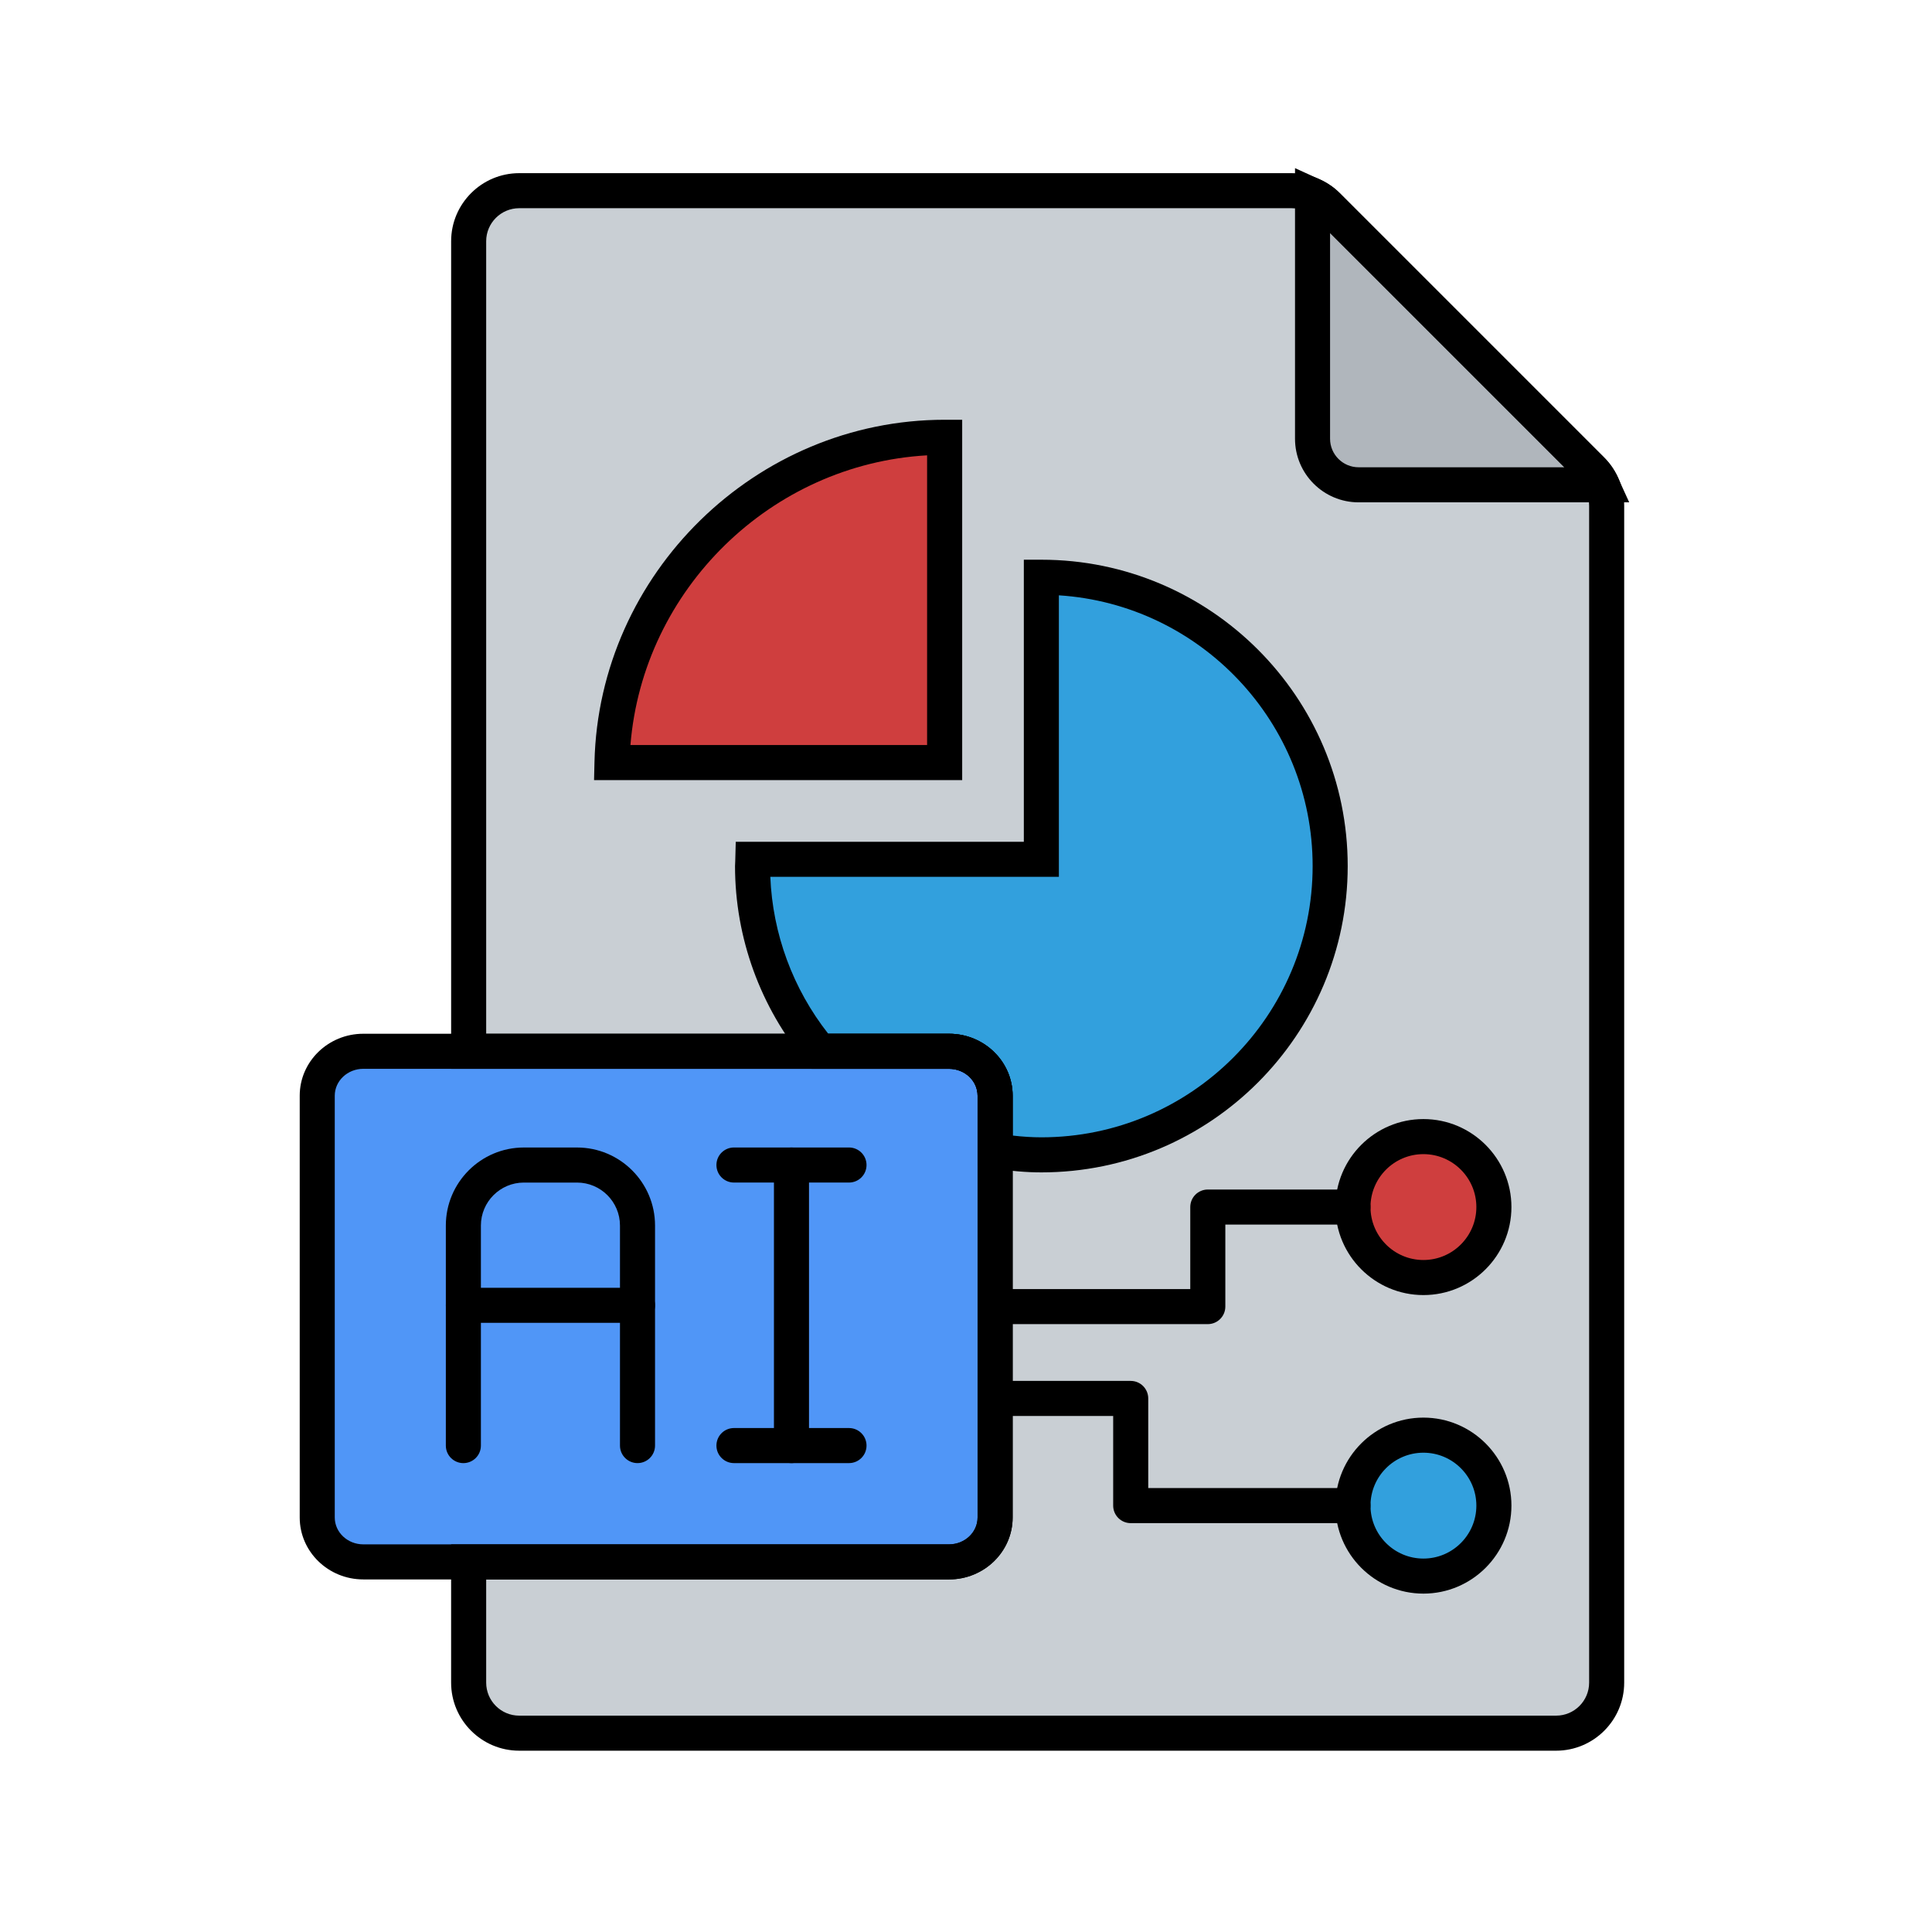
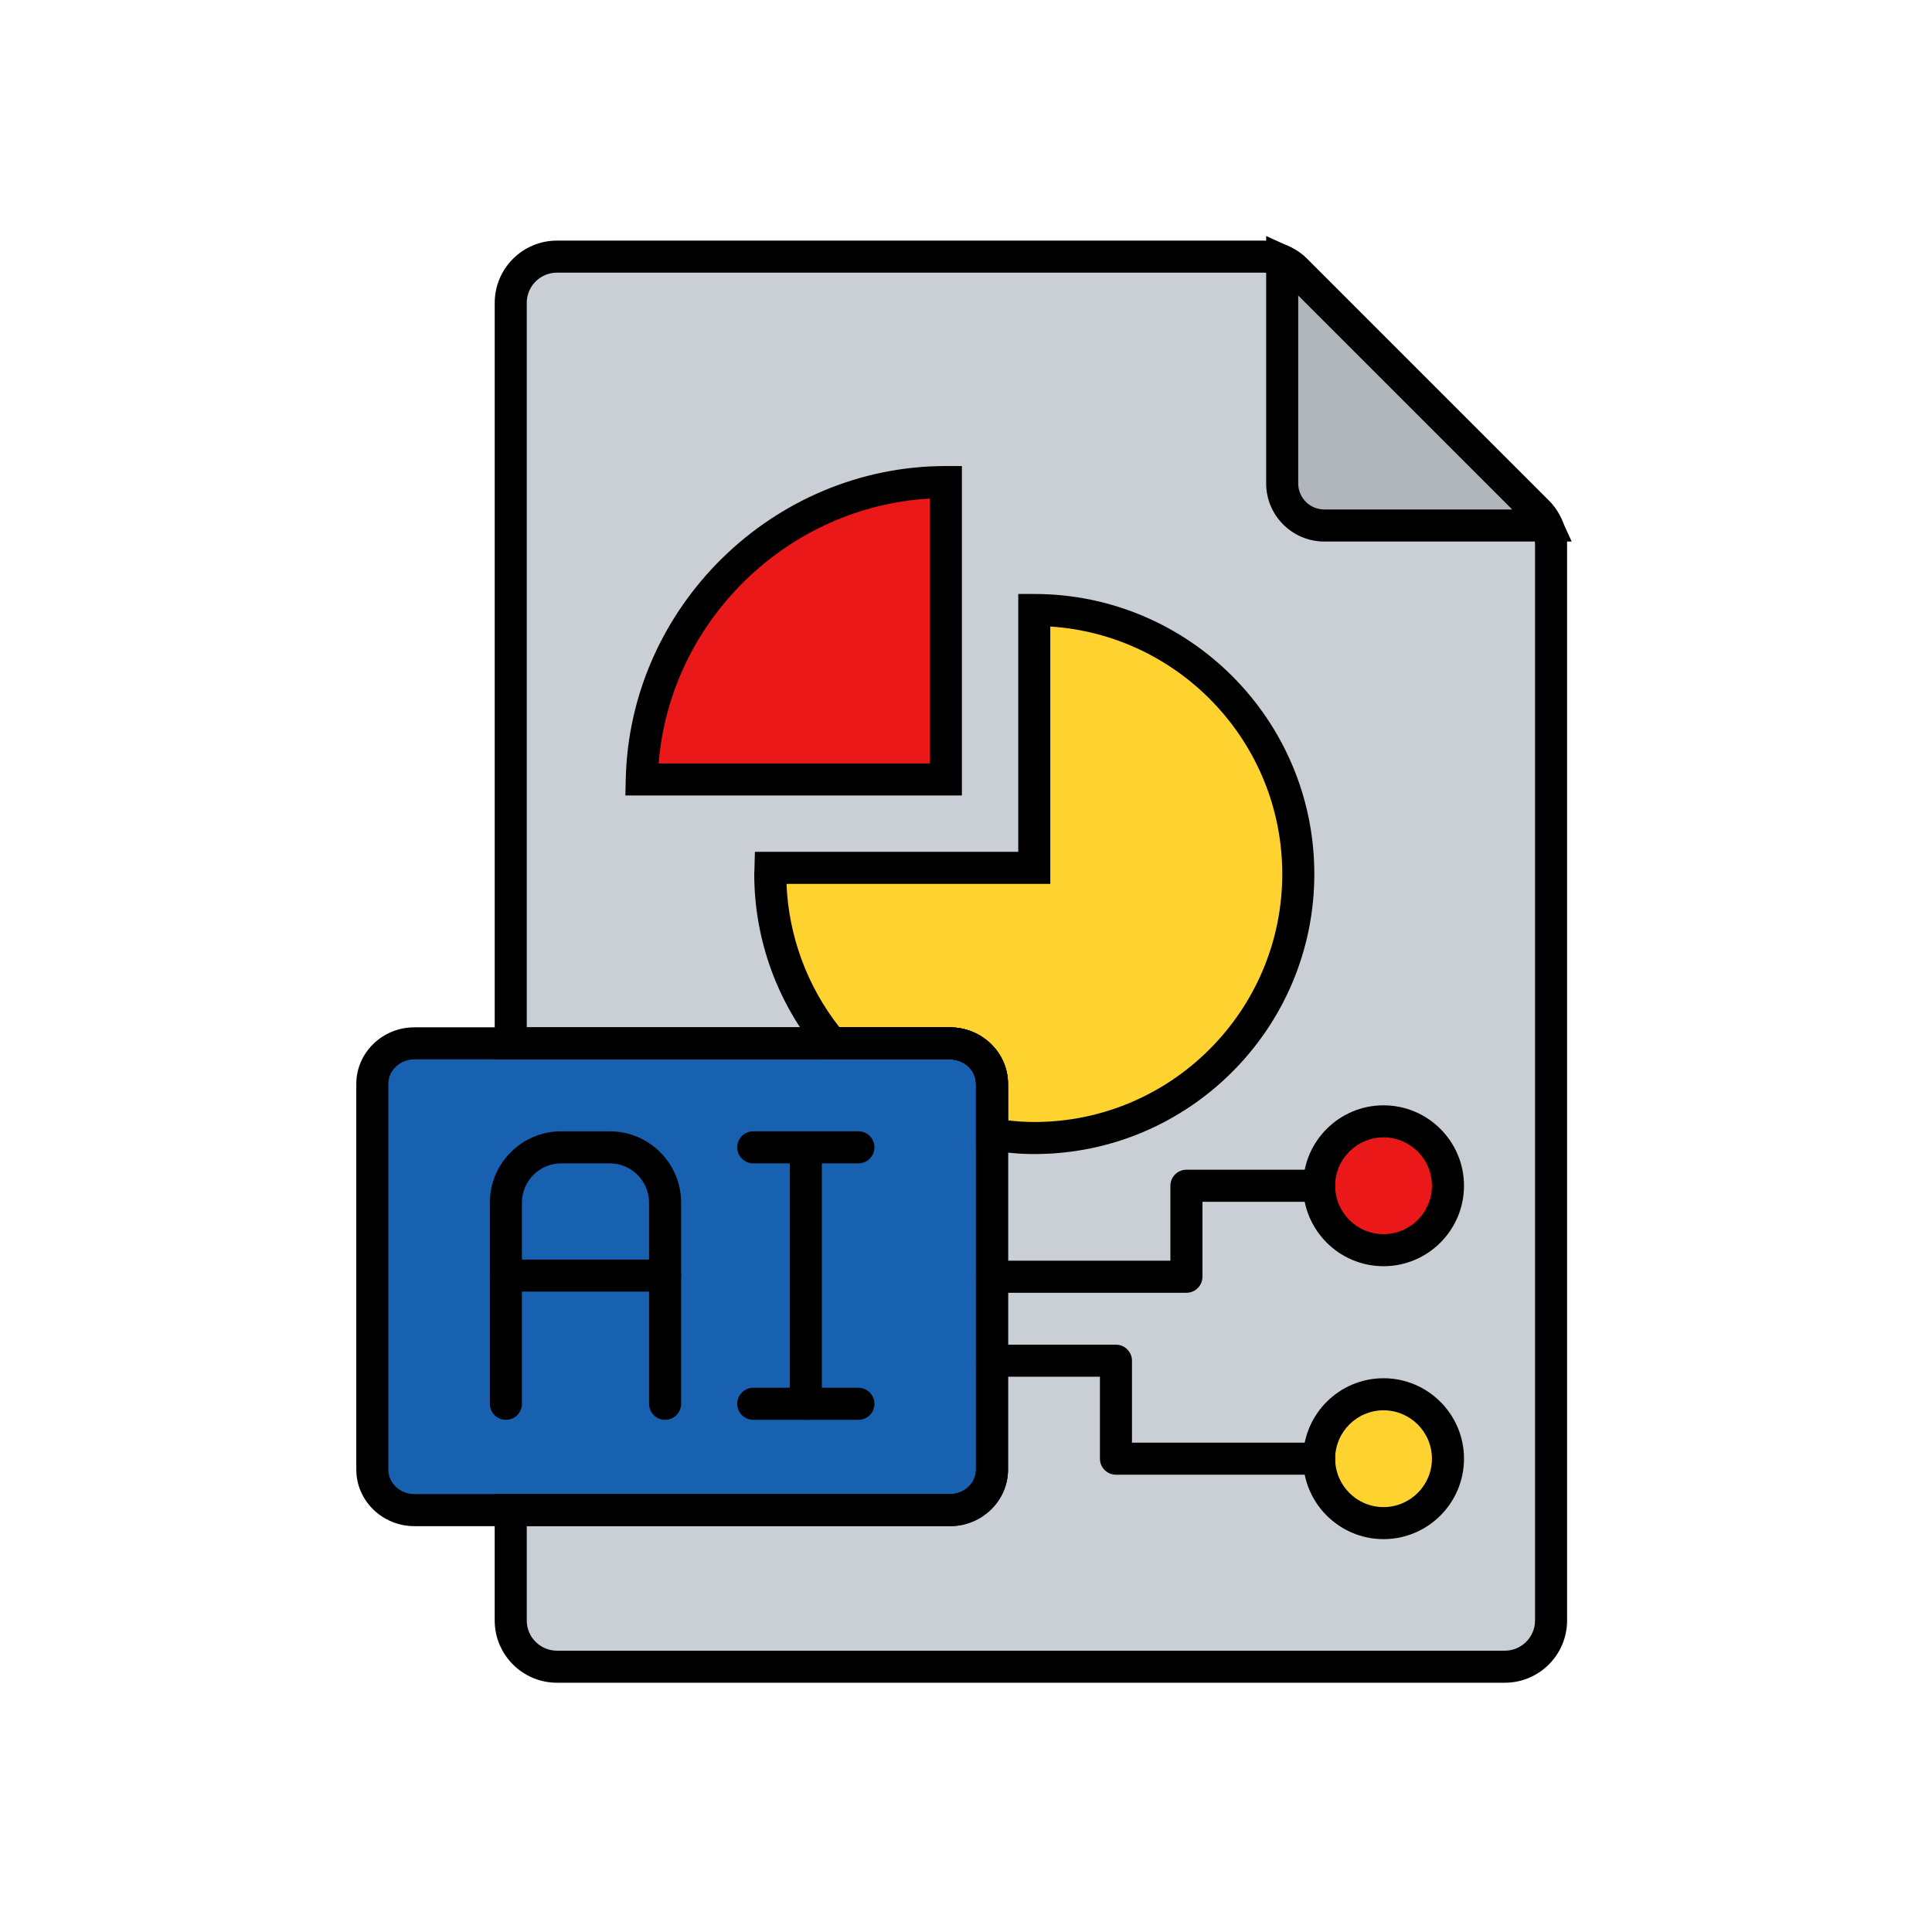
<svg xmlns="http://www.w3.org/2000/svg" version="1.1" width="256" height="256" viewBox="0 0 256 256" xml:space="preserve">
  <defs>
</defs>
-   <g style="stroke: none; stroke-width: 0; stroke-dasharray: none; stroke-linecap: butt; stroke-linejoin: miter; stroke-miterlimit: 10; fill: none; fill-rule: nonzero; opacity: 1;" transform="translate(22.61167 22.61167) scale(2.33 2.33)">
+   <g style="stroke: none; stroke-width: 0; stroke-dasharray: none; stroke-linecap: butt; stroke-linejoin: miter; stroke-miterlimit: 10; fill: none; fill-rule: nonzero; opacity: 1;" transform="translate(31.57665 31.57665) scale(2.13 2.13)">
    <path d="M 80.823 17.024 L 65.78 1.981 c -0.539 -0.539 -1.27 -0.842 -2.033 -0.842 H 19.822 c -1.588 0 -2.875 1.287 -2.875 2.875 v 46.067 h 27.32 c 1.447 0 2.619 1.131 2.619 2.525 v 23.987 c 0 1.395 -1.173 2.525 -2.619 2.525 h -27.32 v 6.866 c 0 1.588 1.287 2.875 2.875 2.875 H 78.79 c 1.588 0 2.875 -1.287 2.875 -2.875 V 19.057 C 81.665 18.294 81.362 17.563 80.823 17.024 z" style="stroke: none; stroke-width: 1; stroke-dasharray: none; stroke-linecap: butt; stroke-linejoin: miter; stroke-miterlimit: 10; fill: rgb(201,207,212); fill-rule: nonzero; opacity: 1;" transform=" matrix(1 0 0 1 0 0) " stroke-linecap="round" />
-     <path d="M 8.336 76.594 c 0 1.395 1.173 2.525 2.619 2.525 h 33.312 c 1.447 0 2.619 -1.131 2.619 -2.525 V 52.606 c 0 -1.395 -1.173 -2.525 -2.619 -2.525 H 10.956 c -1.447 0 -2.619 1.131 -2.619 2.525 V 76.594 z" style="stroke: none; stroke-width: 1; stroke-dasharray: none; stroke-linecap: butt; stroke-linejoin: miter; stroke-miterlimit: 10; fill: rgb(80,150,247); fill-rule: nonzero; opacity: 1;" transform=" matrix(1 0 0 1 0 0) " stroke-linecap="round" />
-     <path d="M 25.099 33.663 c 0.237 -10.254 8.607 -18.498 18.917 -18.498 v 18.498 H 25.099 z" style="stroke: none; stroke-width: 1; stroke-dasharray: none; stroke-linecap: butt; stroke-linejoin: miter; stroke-miterlimit: 10; fill: rgb(207,62,62); fill-rule: nonzero; opacity: 1;" transform=" matrix(1 0 0 1 0 0) " stroke-linecap="round" />
-     <path d="M 49.517 23.123 v 16.041 H 33.113 c -0.003 0.129 -0.019 0.254 -0.019 0.383 c 0 4.011 1.441 7.682 3.829 10.534 h 7.345 c 1.447 0 2.619 1.131 2.619 2.525 v 3.135 c 0.858 0.139 1.733 0.23 2.63 0.23 c 9.071 0 16.424 -7.353 16.424 -16.424 S 58.588 23.123 49.517 23.123 z" style="stroke: none; stroke-width: 1; stroke-dasharray: none; stroke-linecap: butt; stroke-linejoin: miter; stroke-miterlimit: 10; fill: rgb(50,160,221); fill-rule: nonzero; opacity: 1;" transform=" matrix(1 0 0 1 0 0) " stroke-linecap="round" />
-     <circle cx="71.247" cy="58.937" r="4.007" style="stroke: none; stroke-width: 1; stroke-dasharray: none; stroke-linecap: butt; stroke-linejoin: miter; stroke-miterlimit: 10; fill: rgb(207,62,62); fill-rule: nonzero; opacity: 1;" transform="  matrix(1 0 0 1 0 0) " />
-     <circle cx="71.247" cy="75.917" r="4.007" style="stroke: none; stroke-width: 1; stroke-dasharray: none; stroke-linecap: butt; stroke-linejoin: miter; stroke-miterlimit: 10; fill: rgb(50,160,221); fill-rule: nonzero; opacity: 1;" transform="  matrix(1 0 0 1 0 0) " />
+     <path d="M 8.336 76.594 c 0 1.395 1.173 2.525 2.619 2.525 h 33.312 c 1.447 0 2.619 -1.131 2.619 -2.525 V 52.606 c 0 -1.395 -1.173 -2.525 -2.619 -2.525 H 10.956 c -1.447 0 -2.619 1.131 -2.619 2.525 V 76.594 z" style="stroke: none; stroke-width: 1; stroke-dasharray: none; stroke-linecap: butt; stroke-linejoin: miter; stroke-miterlimit: 10; fill: rgb(23,97,176); fill-rule: nonzero; opacity: 1;" transform=" matrix(1 0 0 1 0 0) " stroke-linecap="round" />
+     <path d="M 25.099 33.663 c 0.237 -10.254 8.607 -18.498 18.917 -18.498 v 18.498 H 25.099 z" style="stroke: none; stroke-width: 1; stroke-dasharray: none; stroke-linecap: butt; stroke-linejoin: miter; stroke-miterlimit: 10; fill: rgb(234,24,24); fill-rule: nonzero; opacity: 1;" transform=" matrix(1 0 0 1 0 0) " stroke-linecap="round" />
+     <path d="M 49.517 23.123 v 16.041 H 33.113 c -0.003 0.129 -0.019 0.254 -0.019 0.383 c 0 4.011 1.441 7.682 3.829 10.534 h 7.345 c 1.447 0 2.619 1.131 2.619 2.525 v 3.135 c 0.858 0.139 1.733 0.23 2.63 0.23 c 9.071 0 16.424 -7.353 16.424 -16.424 S 58.588 23.123 49.517 23.123 z" style="stroke: none; stroke-width: 1; stroke-dasharray: none; stroke-linecap: butt; stroke-linejoin: miter; stroke-miterlimit: 10; fill: rgb(255,211,47); fill-rule: nonzero; opacity: 1;" transform=" matrix(1 0 0 1 0 0) " stroke-linecap="round" />
+     <circle cx="71.247" cy="58.937" r="4.007" style="stroke: none; stroke-width: 1; stroke-dasharray: none; stroke-linecap: butt; stroke-linejoin: miter; stroke-miterlimit: 10; fill: rgb(234,24,24); fill-rule: nonzero; opacity: 1;" transform="  matrix(1 0 0 1 0 0) " />
+     <circle cx="71.247" cy="75.917" r="4.007" style="stroke: none; stroke-width: 1; stroke-dasharray: none; stroke-linecap: butt; stroke-linejoin: miter; stroke-miterlimit: 10; fill: rgb(255,211,47); fill-rule: nonzero; opacity: 1;" transform="  matrix(1 0 0 1 0 0) " />
    <path d="M 80.823 17.024 L 65.78 1.981 c -0.245 -0.245 -0.533 -0.434 -0.842 -0.575 v 13.84 c 0 1.447 1.173 2.619 2.619 2.619 h 13.84 C 81.256 17.557 81.067 17.269 80.823 17.024 z" style="stroke: none; stroke-width: 1; stroke-dasharray: none; stroke-linecap: butt; stroke-linejoin: miter; stroke-miterlimit: 10; fill: rgb(176,182,188); fill-rule: nonzero; opacity: 1;" transform=" matrix(1 0 0 1 0 0) " stroke-linecap="round" />
    <path d="M 44.268 80.116 H 10.956 c -1.994 0 -3.616 -1.58 -3.616 -3.522 V 52.606 c 0 -1.942 1.622 -3.522 3.616 -3.522 h 33.312 c 1.994 0 3.616 1.58 3.616 3.522 v 23.988 C 47.884 78.536 46.262 80.116 44.268 80.116 z M 10.956 51.078 c -0.895 0 -1.623 0.685 -1.623 1.528 v 23.988 c 0 0.843 0.728 1.528 1.623 1.528 h 33.312 c 0.895 0 1.622 -0.685 1.622 -1.528 V 52.606 c 0 -0.843 -0.728 -1.528 -1.622 -1.528 H 10.956 z" style="stroke: none; stroke-width: 1; stroke-dasharray: none; stroke-linecap: butt; stroke-linejoin: miter; stroke-miterlimit: 10; fill: rgb(0,0,0); fill-rule: nonzero; opacity: 1;" transform=" matrix(1 0 0 1 0 0) " stroke-linecap="round" />
    <path d="M 26.55 73.501 c -0.55 0 -0.997 -0.446 -0.997 -0.997 V 59.99 c 0 -1.347 -1.096 -2.443 -2.443 -2.443 h -3.023 c -1.347 0 -2.443 1.096 -2.443 2.443 v 12.515 c 0 0.551 -0.446 0.997 -0.997 0.997 c -0.55 0 -0.997 -0.446 -0.997 -0.997 V 59.99 c 0 -2.446 1.99 -4.437 4.437 -4.437 h 3.023 c 2.446 0 4.437 1.991 4.437 4.437 v 12.515 C 27.546 73.056 27.1 73.501 26.55 73.501 z" style="stroke: none; stroke-width: 1; stroke-dasharray: none; stroke-linecap: butt; stroke-linejoin: miter; stroke-miterlimit: 10; fill: rgb(0,0,0); fill-rule: nonzero; opacity: 1;" transform=" matrix(1 0 0 1 0 0) " stroke-linecap="round" />
    <path d="M 26.55 65.524 h -9.902 c -0.55 0 -0.997 -0.446 -0.997 -0.997 c 0 -0.551 0.446 -0.997 0.997 -0.997 h 9.902 c 0.55 0 0.997 0.446 0.997 0.997 C 27.546 65.078 27.1 65.524 26.55 65.524 z" style="stroke: none; stroke-width: 1; stroke-dasharray: none; stroke-linecap: butt; stroke-linejoin: miter; stroke-miterlimit: 10; fill: rgb(0,0,0); fill-rule: nonzero; opacity: 1;" transform=" matrix(1 0 0 1 0 0) " stroke-linecap="round" />
    <path d="M 35.306 73.501 c -0.55 0 -0.997 -0.446 -0.997 -0.997 V 56.55 c 0 -0.551 0.446 -0.997 0.997 -0.997 c 0.55 0 0.997 0.446 0.997 0.997 v 15.955 C 36.303 73.056 35.857 73.501 35.306 73.501 z" style="stroke: none; stroke-width: 1; stroke-dasharray: none; stroke-linecap: butt; stroke-linejoin: miter; stroke-miterlimit: 10; fill: rgb(0,0,0); fill-rule: nonzero; opacity: 1;" transform=" matrix(1 0 0 1 0 0) " stroke-linecap="round" />
    <path d="M 38.577 57.546 h -6.542 c -0.55 0 -0.997 -0.446 -0.997 -0.997 c 0 -0.551 0.446 -0.997 0.997 -0.997 h 6.542 c 0.55 0 0.997 0.446 0.997 0.997 C 39.574 57.101 39.128 57.546 38.577 57.546 z" style="stroke: none; stroke-width: 1; stroke-dasharray: none; stroke-linecap: butt; stroke-linejoin: miter; stroke-miterlimit: 10; fill: rgb(0,0,0); fill-rule: nonzero; opacity: 1;" transform=" matrix(1 0 0 1 0 0) " stroke-linecap="round" />
    <path d="M 38.577 73.501 h -6.542 c -0.55 0 -0.997 -0.446 -0.997 -0.997 c 0 -0.551 0.446 -0.997 0.997 -0.997 h 6.542 c 0.55 0 0.997 0.446 0.997 0.997 C 39.574 73.056 39.128 73.501 38.577 73.501 z" style="stroke: none; stroke-width: 1; stroke-dasharray: none; stroke-linecap: butt; stroke-linejoin: miter; stroke-miterlimit: 10; fill: rgb(0,0,0); fill-rule: nonzero; opacity: 1;" transform=" matrix(1 0 0 1 0 0) " stroke-linecap="round" />
    <path d="M 45.013 34.659 H 24.079 l 0.024 -1.02 c 0.248 -10.737 9.181 -19.472 19.914 -19.472 h 0.997 V 34.659 z M 26.148 32.666 h 16.871 V 16.19 C 34.149 16.689 26.863 23.805 26.148 32.666 z" style="stroke: none; stroke-width: 1; stroke-dasharray: none; stroke-linecap: butt; stroke-linejoin: miter; stroke-miterlimit: 10; fill: rgb(0,0,0); fill-rule: nonzero; opacity: 1;" transform=" matrix(1 0 0 1 0 0) " stroke-linecap="round" />
    <path d="M 49.517 56.968 c -0.863 0 -1.776 -0.079 -2.789 -0.242 L 45.89 56.59 v -3.984 c 0 -0.843 -0.728 -1.528 -1.622 -1.528 h -7.811 l -0.299 -0.357 c -2.619 -3.128 -4.062 -7.097 -4.062 -11.173 c 0 -0.094 0.006 -0.187 0.012 -0.28 l 0.029 -1.1 H 48.52 V 22.126 h 0.997 c 9.606 0 17.421 7.815 17.421 17.421 S 59.123 56.968 49.517 56.968 z M 47.884 54.874 c 0.578 0.067 1.119 0.1 1.633 0.1 c 8.507 0 15.427 -6.92 15.427 -15.427 c 0 -8.172 -6.387 -14.88 -14.431 -15.396 V 40.16 H 34.103 c 0.13 3.24 1.285 6.372 3.295 8.924 h 6.871 c 1.994 0 3.616 1.58 3.616 3.522 V 54.874 z" style="stroke: none; stroke-width: 1; stroke-dasharray: none; stroke-linecap: butt; stroke-linejoin: miter; stroke-miterlimit: 10; fill: rgb(0,0,0); fill-rule: nonzero; opacity: 1;" transform=" matrix(1 0 0 1 0 0) " stroke-linecap="round" />
    <path d="M 71.244 63.945 c -2.759 0 -5.004 -2.245 -5.004 -5.005 c 0 -2.759 2.245 -5.004 5.004 -5.004 c 2.76 0 5.005 2.245 5.005 5.004 C 76.248 61.7 74.004 63.945 71.244 63.945 z M 71.244 55.93 c -1.66 0 -3.01 1.35 -3.01 3.01 s 1.35 3.011 3.01 3.011 s 3.011 -1.351 3.011 -3.011 S 72.904 55.93 71.244 55.93 z" style="stroke: none; stroke-width: 1; stroke-dasharray: none; stroke-linecap: butt; stroke-linejoin: miter; stroke-miterlimit: 10; fill: rgb(0,0,0); fill-rule: nonzero; opacity: 1;" transform=" matrix(1 0 0 1 0 0) " stroke-linecap="round" />
    <path d="M 71.244 80.923 c -2.759 0 -5.004 -2.245 -5.004 -5.005 c 0 -2.759 2.245 -5.004 5.004 -5.004 c 2.76 0 5.005 2.245 5.005 5.004 C 76.248 78.678 74.004 80.923 71.244 80.923 z M 71.244 72.909 c -1.66 0 -3.01 1.35 -3.01 3.01 s 1.35 3.011 3.01 3.011 s 3.011 -1.351 3.011 -3.011 S 72.904 72.909 71.244 72.909 z" style="stroke: none; stroke-width: 1; stroke-dasharray: none; stroke-linecap: butt; stroke-linejoin: miter; stroke-miterlimit: 10; fill: rgb(0,0,0); fill-rule: nonzero; opacity: 1;" transform=" matrix(1 0 0 1 0 0) " stroke-linecap="round" />
    <path d="M 58.982 65.597 H 46.887 c -0.551 0 -0.997 -0.446 -0.997 -0.997 c 0 -0.551 0.446 -0.997 0.997 -0.997 h 11.098 V 58.94 c 0 -0.551 0.446 -0.997 0.997 -0.997 h 8.255 c 0.551 0 0.997 0.446 0.997 0.997 s -0.446 0.997 -0.997 0.997 h -7.258 V 64.6 C 59.979 65.151 59.533 65.597 58.982 65.597 z" style="stroke: none; stroke-width: 1; stroke-dasharray: none; stroke-linecap: butt; stroke-linejoin: miter; stroke-miterlimit: 10; fill: rgb(0,0,0); fill-rule: nonzero; opacity: 1;" transform=" matrix(1 0 0 1 0 0) " stroke-linecap="round" />
    <path d="M 67.237 76.915 H 54.598 c -0.551 0 -0.997 -0.446 -0.997 -0.997 v -5.097 h -6.714 c -0.551 0 -0.997 -0.446 -0.997 -0.997 s 0.446 -0.997 0.997 -0.997 h 7.711 c 0.551 0 0.997 0.446 0.997 0.997 v 5.097 h 11.643 c 0.551 0 0.997 0.446 0.997 0.997 S 67.788 76.915 67.237 76.915 z" style="stroke: none; stroke-width: 1; stroke-dasharray: none; stroke-linecap: butt; stroke-linejoin: miter; stroke-miterlimit: 10; fill: rgb(0,0,0); fill-rule: nonzero; opacity: 1;" transform=" matrix(1 0 0 1 0 0) " stroke-linecap="round" />
    <path d="M 82.948 18.863 h -15.39 c -1.994 0 -3.616 -1.622 -3.616 -3.616 v -15.39 L 65.352 0.5 c 0.436 0.199 0.818 0.46 1.134 0.777 L 81.528 16.32 c 0.316 0.317 0.577 0.698 0.775 1.132 L 82.948 18.863 z M 65.935 3.546 v 11.7 c 0 0.895 0.728 1.623 1.623 1.623 h 11.701 L 65.935 3.546 z" style="stroke: none; stroke-width: 1; stroke-dasharray: none; stroke-linecap: butt; stroke-linejoin: miter; stroke-miterlimit: 10; fill: rgb(0,0,0); fill-rule: nonzero; opacity: 1;" transform=" matrix(1 0 0 1 0 0) " stroke-linecap="round" />
    <path d="M 78.79 89.856 H 19.822 c -2.135 0 -3.872 -1.737 -3.872 -3.871 v -7.863 h 28.317 c 0.895 0 1.622 -0.685 1.622 -1.528 V 52.606 c 0 -0.843 -0.728 -1.528 -1.622 -1.528 H 15.951 V 4.015 c 0 -2.135 1.737 -3.872 3.872 -3.872 h 43.925 c 1.02 0 2.018 0.414 2.738 1.135 l 15.042 15.042 c 0.731 0.731 1.134 1.704 1.134 2.738 v 66.928 C 82.662 88.12 80.925 89.856 78.79 89.856 z M 17.944 80.116 v 5.869 c 0 1.036 0.843 1.878 1.878 1.878 H 78.79 c 1.036 0 1.878 -0.842 1.878 -1.878 V 19.057 c 0 -0.502 -0.196 -0.973 -0.55 -1.328 L 65.075 2.686 c -0.349 -0.35 -0.833 -0.55 -1.328 -0.55 H 19.822 c -1.036 0 -1.878 0.843 -1.878 1.878 v 45.07 h 26.324 c 1.994 0 3.616 1.58 3.616 3.522 v 23.988 c 0 1.942 -1.622 3.522 -3.616 3.522 H 17.944 z" style="stroke: none; stroke-width: 1; stroke-dasharray: none; stroke-linecap: butt; stroke-linejoin: miter; stroke-miterlimit: 10; fill: rgb(0,0,0); fill-rule: nonzero; opacity: 1;" transform=" matrix(1 0 0 1 0 0) " stroke-linecap="round" />
  </g>
</svg>
